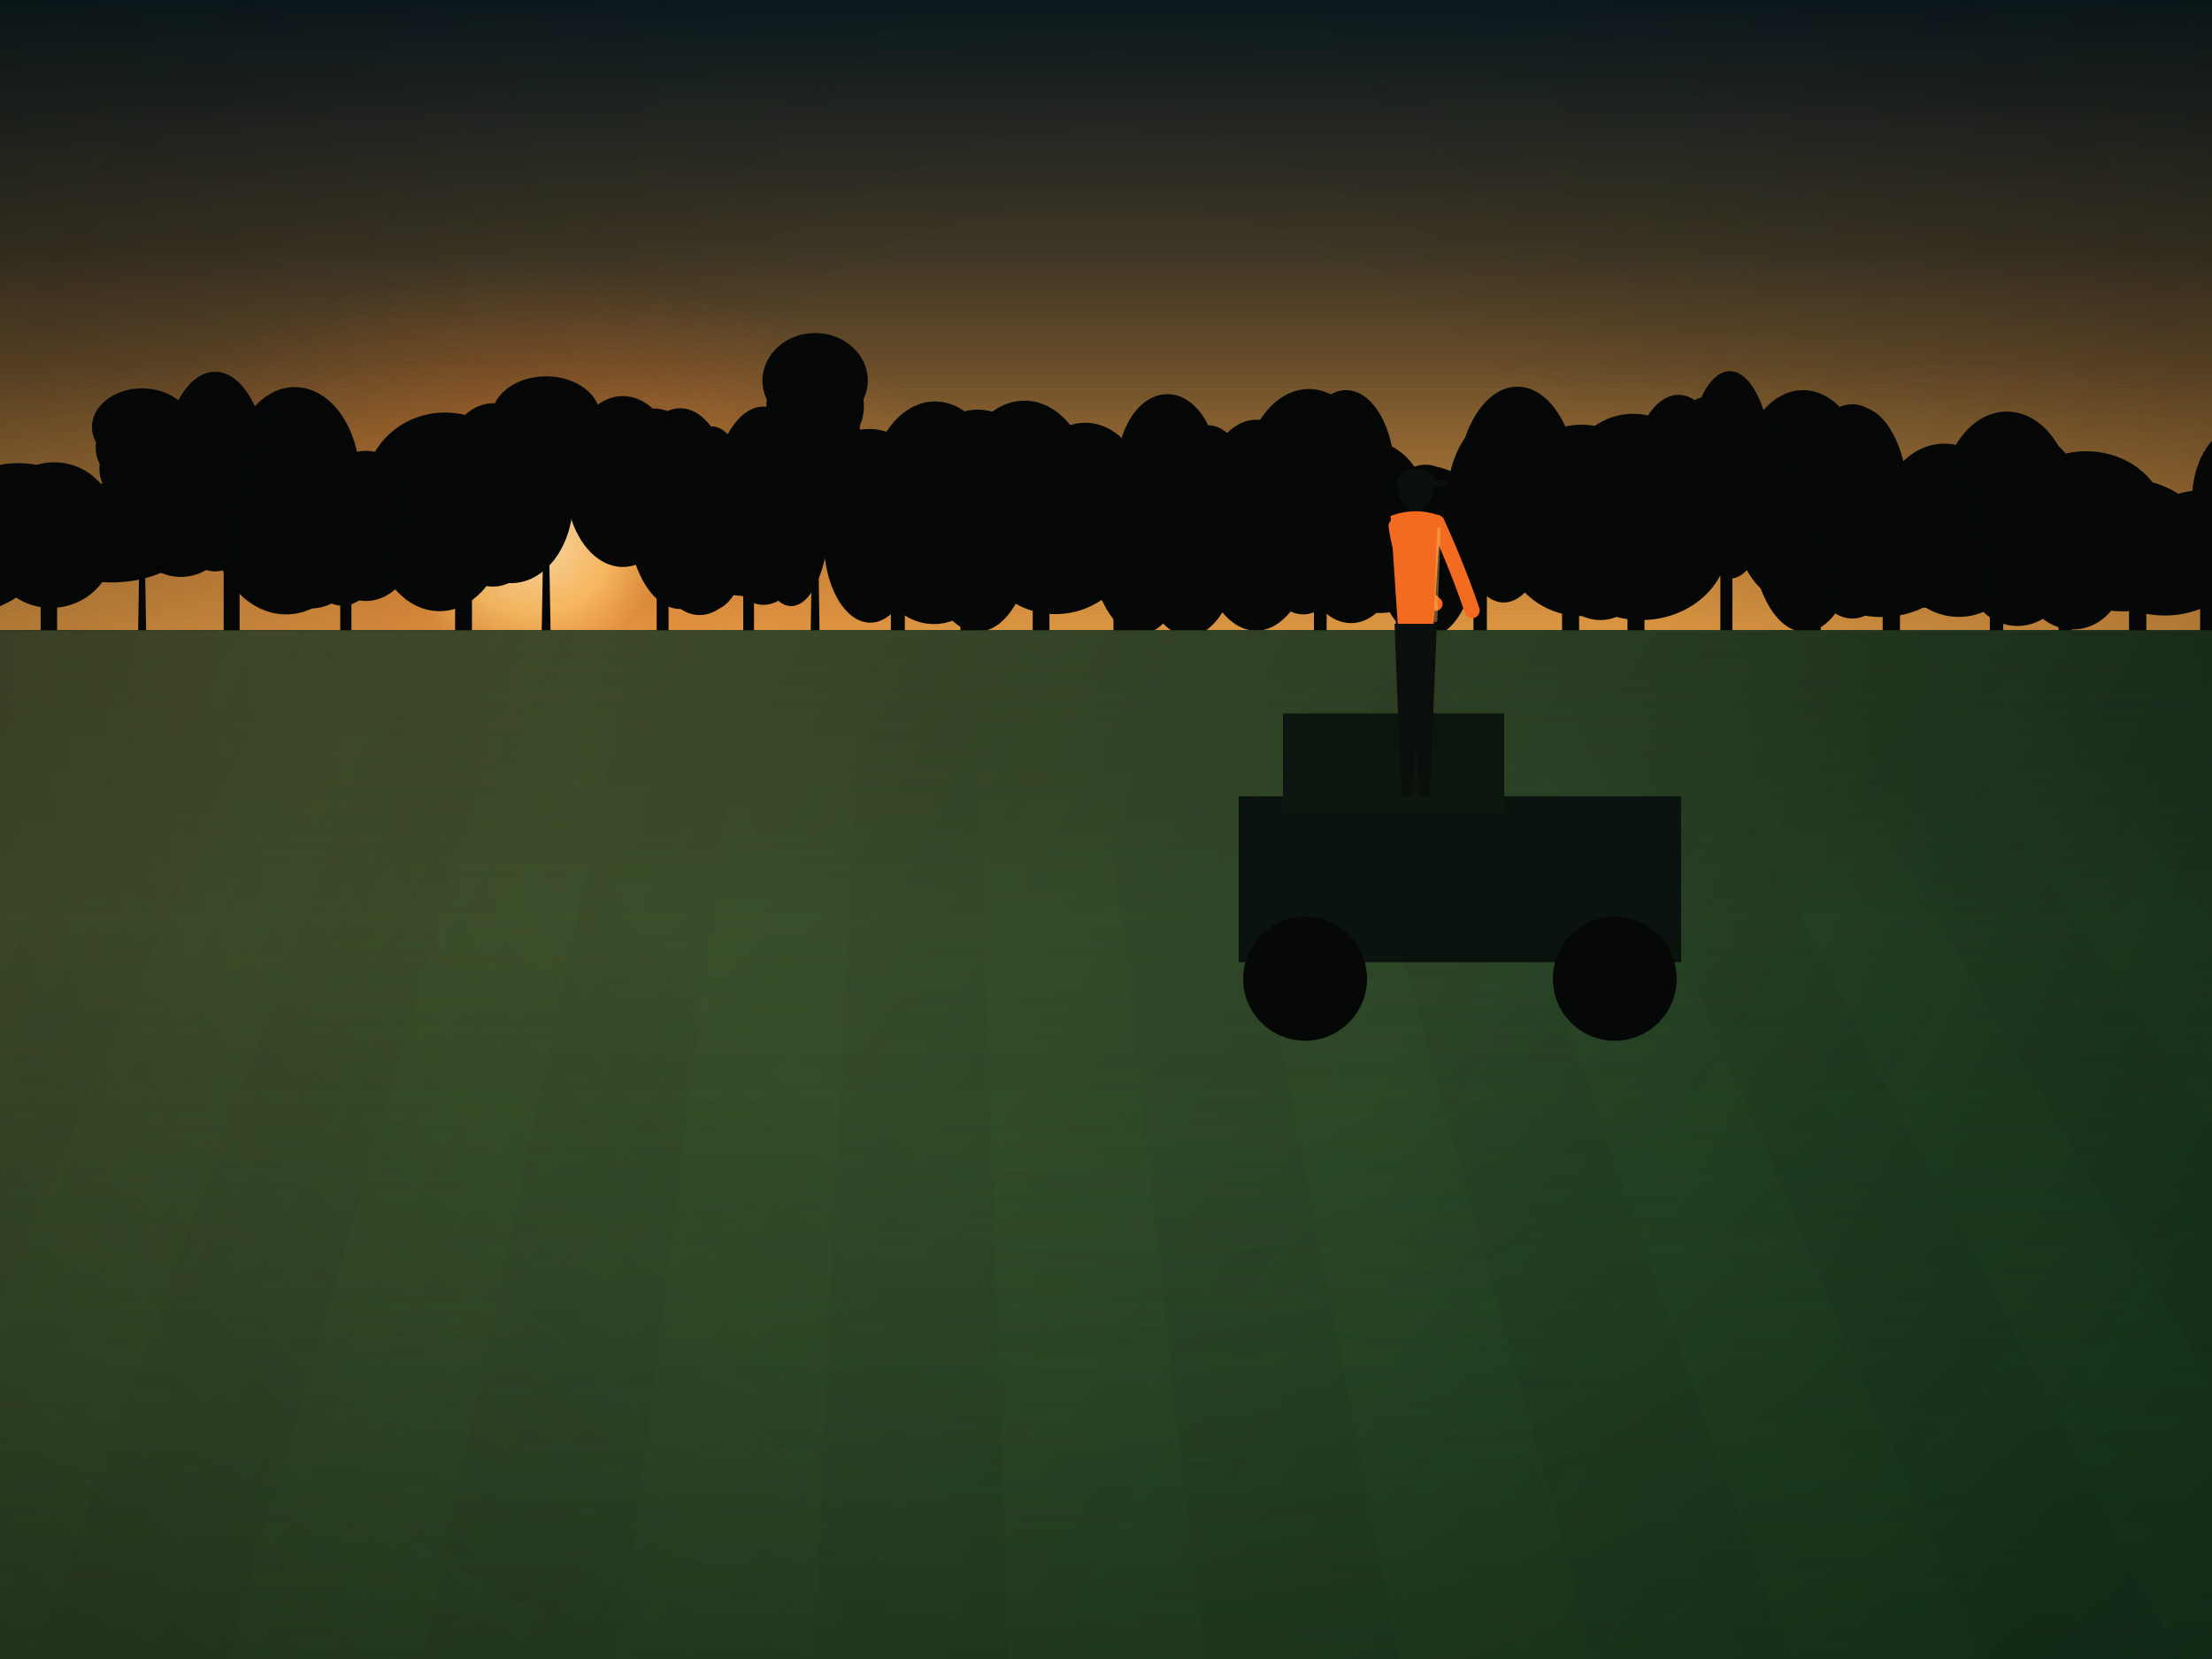
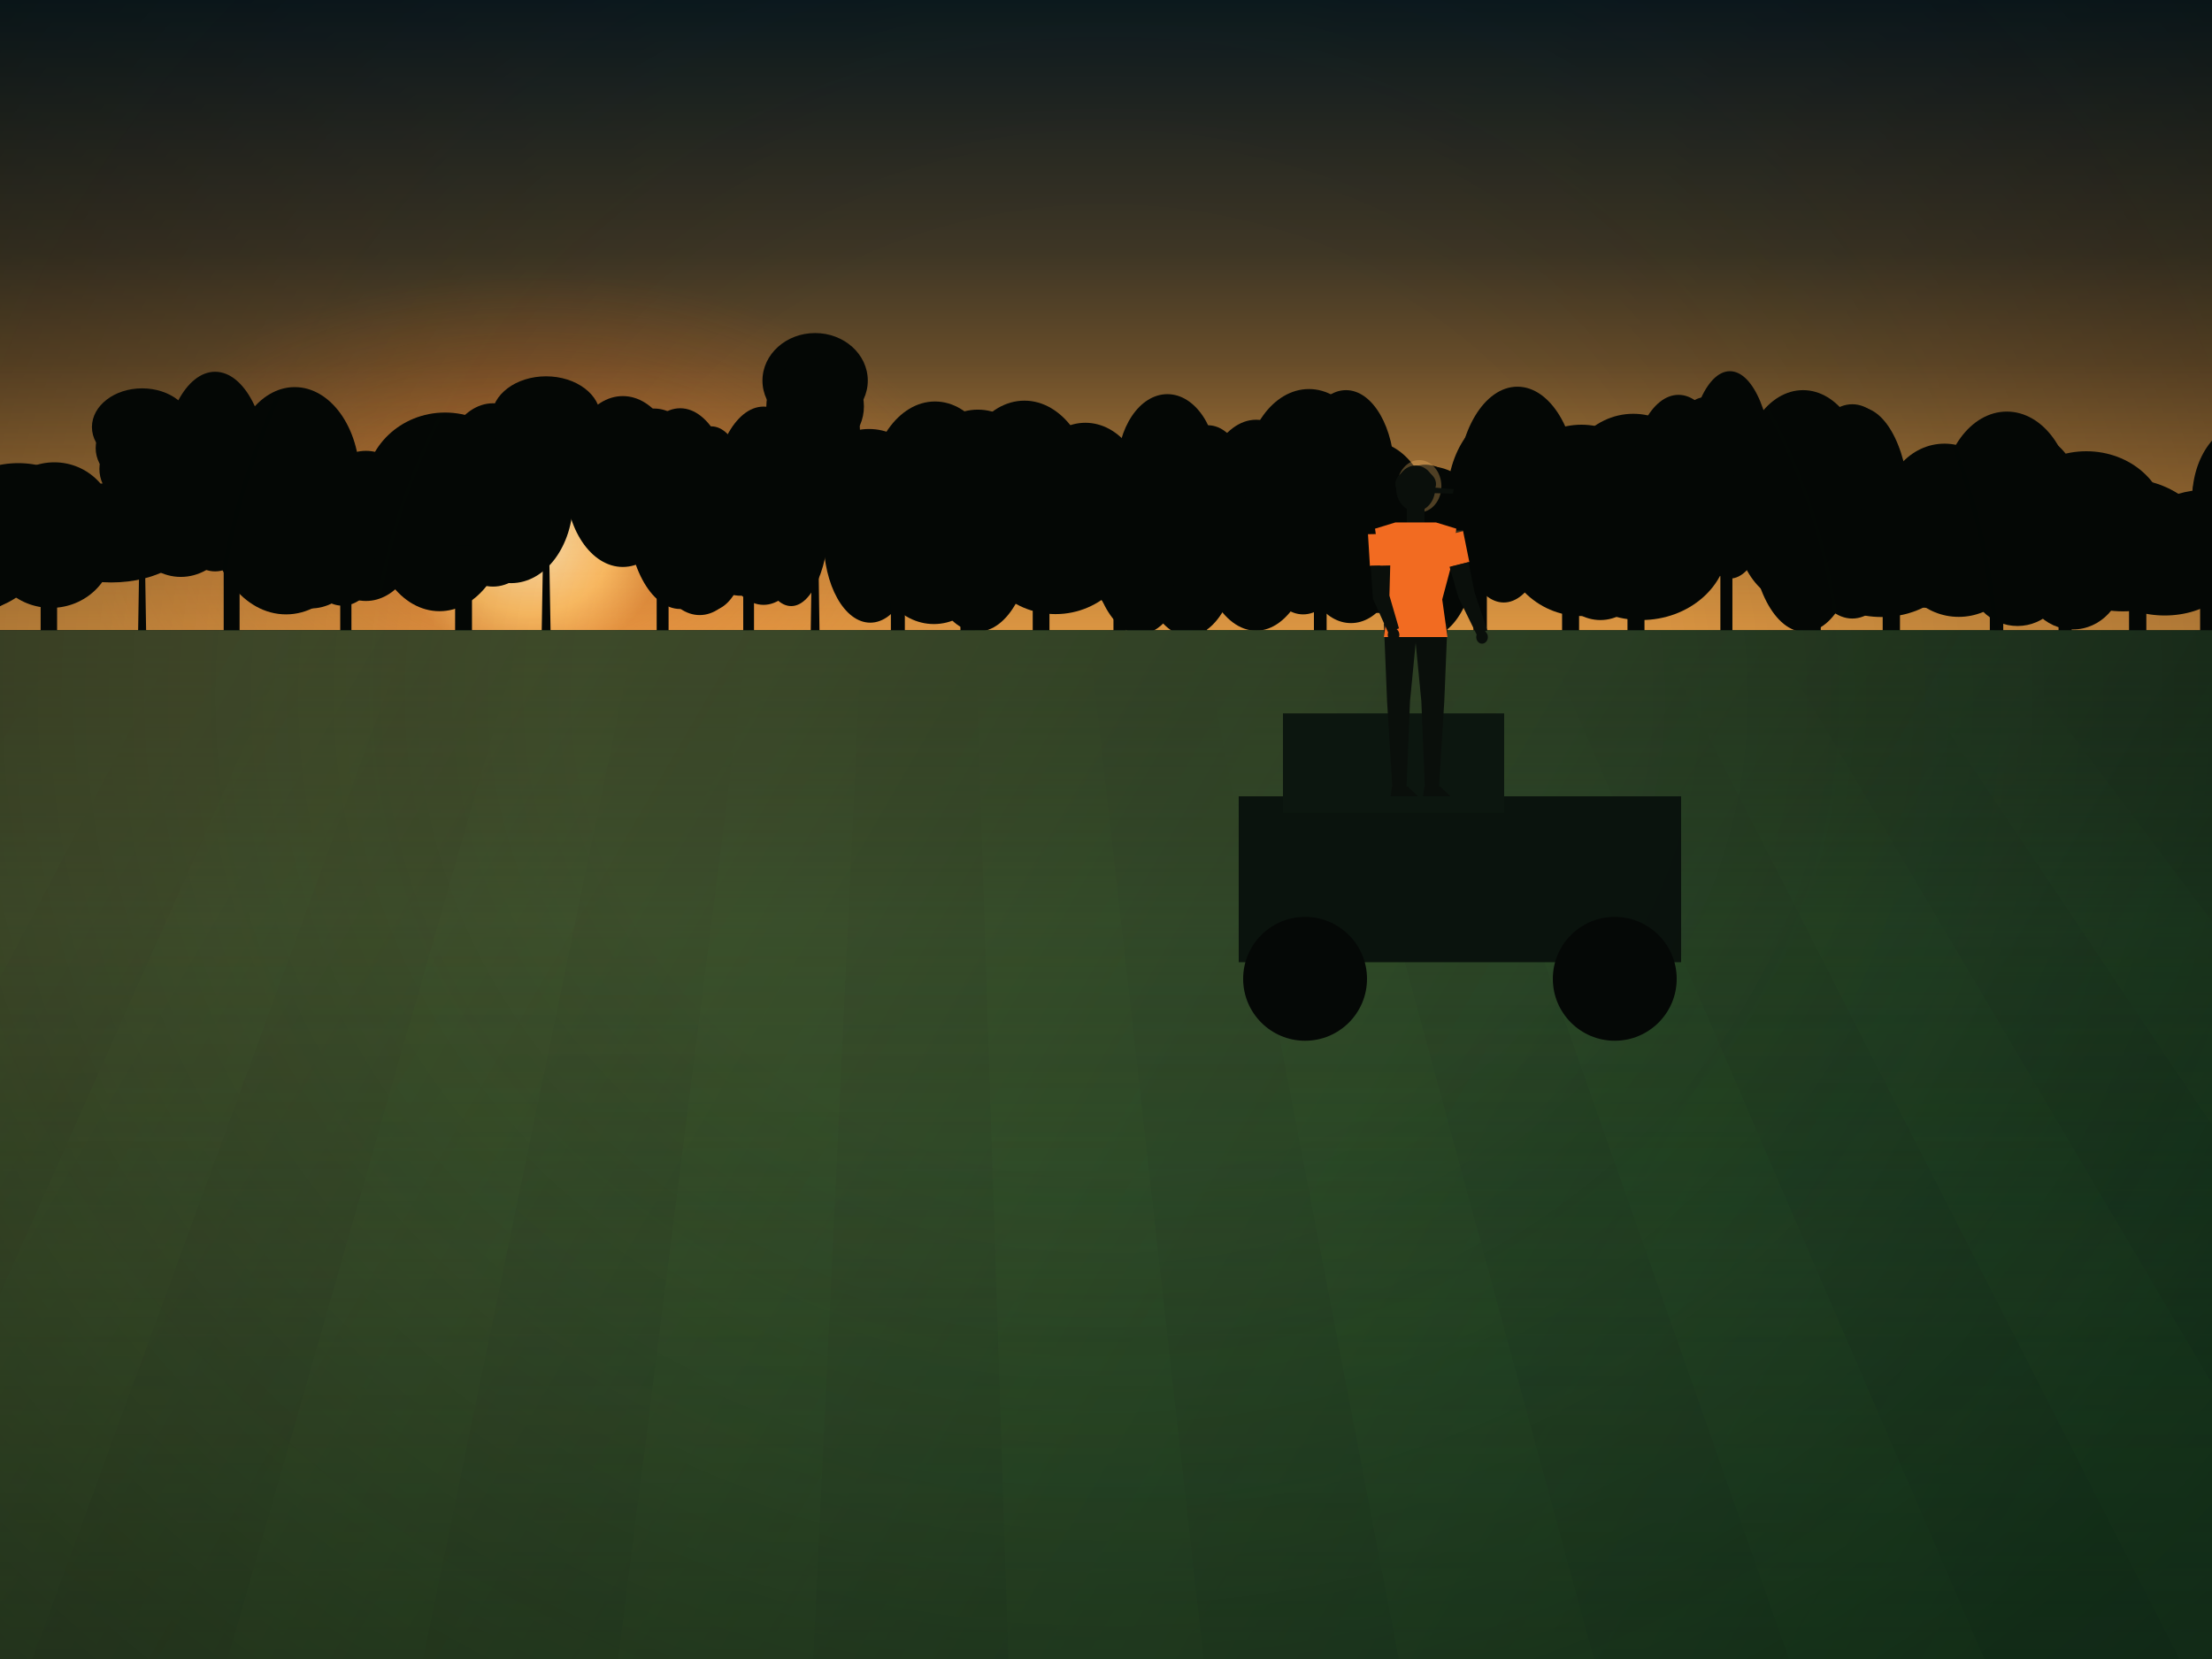
<svg xmlns="http://www.w3.org/2000/svg" width="1600" height="1200" viewBox="0 0 1600 1200" preserveAspectRatio="xMidYMid slice" role="img">
  <defs>
    <linearGradient id="service-lawn-care-l1" gradientUnits="userSpaceOnUse" x1="0" y1="0" x2="0" y2="456">
      <stop offset="0" stop-color="#0C1A20" stop-opacity="1" />
      <stop offset="0.4" stop-color="#3E3625" stop-opacity="1" />
      <stop offset="0.7" stop-color="#845C2C" stop-opacity="1" />
      <stop offset="1" stop-color="#CE8433" stop-opacity="1" />
    </linearGradient>
    <radialGradient id="service-lawn-care-r2" gradientUnits="userSpaceOnUse" cx="384" cy="392.2" r="326.4" gradientTransform="translate(384 392.2) scale(1 0.6) translate(-384 -392.2)">
      <stop offset="0" stop-color="#F26B21" stop-opacity="0.5" />
      <stop offset="0.5" stop-color="#F26B21" stop-opacity="0.2" />
      <stop offset="1" stop-color="#F26B21" stop-opacity="0" />
    </radialGradient>
    <radialGradient id="service-lawn-care-r3" gradientUnits="userSpaceOnUse" cx="384" cy="392.2" r="96" gradientTransform="translate(384 392.2) scale(1 0.9) translate(-384 -392.2)">
      <stop offset="0" stop-color="#FFF0CE" stop-opacity="0.9" />
      <stop offset="0.6" stop-color="#FFC46A" stop-opacity="0.8" />
      <stop offset="1" stop-color="#FFC46A" stop-opacity="0" />
    </radialGradient>
    <linearGradient id="service-lawn-care-l4" gradientUnits="userSpaceOnUse" x1="0" y1="264" x2="0" y2="571.2">
      <stop offset="0" stop-color="#FFC46A" stop-opacity="0" />
      <stop offset="0.7" stop-color="#FFC46A" stop-opacity="0.3" />
      <stop offset="1" stop-color="#FFC46A" stop-opacity="0" />
    </linearGradient>
    <linearGradient id="service-lawn-care-l5" gradientUnits="userSpaceOnUse" x1="0" y1="456" x2="0" y2="1200">
      <stop offset="0" stop-color="#16301C" stop-opacity="1" />
      <stop offset="0.3" stop-color="#1C4324" stop-opacity="1" />
      <stop offset="1" stop-color="#20502A" stop-opacity="1" />
    </linearGradient>
    <linearGradient id="service-lawn-care-l6" gradientUnits="userSpaceOnUse" x1="0" y1="456" x2="0" y2="1200">
      <stop offset="0" stop-color="#16301C" stop-opacity="1" />
      <stop offset="0.3" stop-color="#16301C" stop-opacity="0.5" />
      <stop offset="0.7" stop-color="#16301C" stop-opacity="0.1" />
      <stop offset="1" stop-color="#16301C" stop-opacity="0" />
    </linearGradient>
    <linearGradient id="service-lawn-care-l7" gradientUnits="userSpaceOnUse" x1="160" y1="456" x2="1440" y2="1200">
      <stop offset="0" stop-color="#FFC46A" stop-opacity="0.2" />
      <stop offset="1" stop-color="#FFC46A" stop-opacity="0" />
    </linearGradient>
    <linearGradient id="service-lawn-care-l8" gradientUnits="userSpaceOnUse" x1="0" y1="660" x2="0" y2="1200">
      <stop offset="0" stop-color="#040705" stop-opacity="0" />
      <stop offset="1" stop-color="#040705" stop-opacity="0.3" />
    </linearGradient>
    <radialGradient id="service-lawn-care-r9" gradientUnits="userSpaceOnUse" cx="800" cy="504" r="1248" gradientTransform="translate(800 504) scale(1 0.9) translate(-800 -504)">
      <stop offset="0.3" stop-color="#040705" stop-opacity="0" />
      <stop offset="1" stop-color="#040705" stop-opacity="0.4" />
    </radialGradient>
  </defs>
  <rect x="0" y="0" width="1600" height="458" fill="url(#service-lawn-care-l1)" />
  <ellipse cx="384" cy="392.2" rx="326.4" ry="211.2" fill="url(#service-lawn-care-r2)" />
  <ellipse cx="384" cy="392.2" rx="96" ry="88.3" fill="url(#service-lawn-care-r3)" />
  <rect x="0" y="264" width="1600" height="307.2" fill="url(#service-lawn-care-l4)" />
  <rect x="-320" y="456" width="2240" height="56.7" fill="#040705" />
  <ellipse cx="-155.3" cy="371.2" rx="50" ry="63.1" fill="#040705" />
  <ellipse cx="-174.3" cy="385.3" rx="47" ry="66.4" fill="#040705" />
  <ellipse cx="-169.5" cy="353.6" rx="35.3" ry="61.5" fill="#040705" />
  <ellipse cx="-159.2" cy="380.8" rx="48.3" ry="54.3" fill="#040705" />
  <ellipse cx="-156" cy="380.7" rx="44" ry="68.5" fill="#040705" />
  <rect x="-165.1" y="393.9" width="10.1" height="69.9" fill="#040705" />
  <ellipse cx="-127" cy="393.4" rx="46.8" ry="38.8" fill="#040705" />
  <ellipse cx="-124.7" cy="396.8" rx="47" ry="33.7" fill="#040705" />
  <ellipse cx="-114.1" cy="408.4" rx="35.4" ry="35.5" fill="#040705" />
  <ellipse cx="-94.4" cy="409.1" rx="48.7" ry="43.8" fill="#040705" />
  <ellipse cx="-94.8" cy="406.7" rx="49.4" ry="38.5" fill="#040705" />
  <rect x="-113.6" y="414" width="9.9" height="47.3" fill="#040705" />
  <ellipse cx="-29" cy="399.5" rx="53.6" ry="46.4" fill="#040705" />
  <ellipse cx="-17.7" cy="394.9" rx="46.9" ry="37.1" fill="#040705" />
  <ellipse cx="-87.6" cy="404.5" rx="42.1" ry="37" fill="#040705" />
  <ellipse cx="-22.3" cy="404.1" rx="50.4" ry="38.1" fill="#040705" />
  <ellipse cx="-63.3" cy="388.4" rx="41.3" ry="33.8" fill="#040705" />
  <rect x="-56.2" y="413.7" width="11.5" height="47.6" fill="#040705" />
  <ellipse cx="80.5" cy="385.4" rx="60.6" ry="35.9" fill="#040705" />
  <ellipse cx="13.2" cy="375" rx="52.5" ry="40" fill="#040705" />
  <ellipse cx="36.9" cy="396" rx="45.2" ry="43.7" fill="#040705" />
  <ellipse cx="-0.5" cy="391.1" rx="44.9" ry="41.7" fill="#040705" />
  <ellipse cx="39.3" cy="378.2" rx="43.9" ry="43.8" fill="#040705" />
  <rect x="29.4" y="408.3" width="11.9" height="53.6" fill="#040705" />
  <path d="M 99.2 499.2 L 102.8 280.9 L 106.4 499.2 Z" fill="#040705" />
  <ellipse cx="102.8" cy="308.9" rx="36.3" ry="28" fill="#040705" />
  <ellipse cx="102.8" cy="324.1" rx="33.6" ry="28" fill="#040705" />
  <ellipse cx="102.8" cy="339.2" rx="30.9" ry="28" fill="#040705" />
  <ellipse cx="102.8" cy="354.4" rx="28.3" ry="28" fill="#040705" />
  <ellipse cx="130.8" cy="356.6" rx="46.3" ry="60.7" fill="#040705" />
  <ellipse cx="206.9" cy="372.3" rx="55.3" ry="72.1" fill="#040705" />
  <ellipse cx="213.2" cy="345.9" rx="47" ry="65.9" fill="#040705" />
  <ellipse cx="155.6" cy="341.1" rx="38" ry="72.2" fill="#040705" />
  <ellipse cx="158" cy="349.5" rx="50.6" ry="59.7" fill="#040705" />
  <rect x="161.8" y="387.1" width="11.5" height="77.5" fill="#040705" />
  <ellipse cx="218.1" cy="372.4" rx="28.5" ry="38" fill="#040705" />
  <ellipse cx="247.7" cy="395.3" rx="29.1" ry="42.8" fill="#040705" />
  <ellipse cx="224.8" cy="390.8" rx="40.2" ry="49.3" fill="#040705" />
  <ellipse cx="239.3" cy="390.5" rx="34.8" ry="43.5" fill="#040705" />
  <ellipse cx="264.7" cy="380.4" rx="39.6" ry="54.3" fill="#040705" />
  <rect x="246.1" y="406.4" width="8.1" height="55.8" fill="#040705" />
  <ellipse cx="321.9" cy="353.9" rx="58" ry="55.5" fill="#040705" />
  <ellipse cx="311.2" cy="379.1" rx="46" ry="50.4" fill="#040705" />
  <ellipse cx="369.7" cy="361.9" rx="44.8" ry="59.9" fill="#040705" />
  <ellipse cx="356.6" cy="358" rx="41.5" ry="66.3" fill="#040705" />
  <ellipse cx="317.9" cy="374.9" rx="49.7" ry="67.2" fill="#040705" />
  <rect x="329.2" y="394.8" width="12.2" height="68.8" fill="#040705" />
  <path d="M 391.1 499.2 L 395 272.2 L 399 499.2 Z" fill="#040705" />
  <ellipse cx="395" cy="301.6" rx="39.3" ry="29.4" fill="#040705" />
  <ellipse cx="395" cy="317.6" rx="36.4" ry="29.4" fill="#040705" />
  <ellipse cx="395" cy="333.5" rx="33.6" ry="29.4" fill="#040705" />
  <ellipse cx="395" cy="349.4" rx="30.7" ry="29.4" fill="#040705" />
  <ellipse cx="506.1" cy="385" rx="36.4" ry="59.9" fill="#040705" />
  <ellipse cx="501.8" cy="373.7" rx="29.9" ry="58.7" fill="#040705" />
  <ellipse cx="450.5" cy="348.3" rx="41.5" ry="61.8" fill="#040705" />
  <ellipse cx="492" cy="367.9" rx="38.7" ry="72.6" fill="#040705" />
  <ellipse cx="473.1" cy="353.1" rx="37.9" ry="57.6" fill="#040705" />
  <rect x="475" y="391.4" width="8.6" height="72.7" fill="#040705" />
  <ellipse cx="572.5" cy="361.6" rx="28.5" ry="56.9" fill="#040705" />
  <ellipse cx="552.3" cy="365.8" rx="37.4" ry="71.7" fill="#040705" />
  <ellipse cx="572.3" cy="372.9" rx="27.7" ry="65.5" fill="#040705" />
  <ellipse cx="514.6" cy="374.9" rx="29.2" ry="66.5" fill="#040705" />
  <ellipse cx="535.6" cy="379.6" rx="35.3" ry="51.3" fill="#040705" />
  <rect x="537.6" y="391.6" width="7.8" height="72.4" fill="#040705" />
  <path d="M 585.8 499.2 L 589.6 240.9 L 593.4 499.2 Z" fill="#040705" />
  <ellipse cx="589.6" cy="275.3" rx="38.1" ry="34.4" fill="#040705" />
  <ellipse cx="589.6" cy="294" rx="35.3" ry="34.4" fill="#040705" />
  <ellipse cx="589.6" cy="312.6" rx="32.5" ry="34.4" fill="#040705" />
  <ellipse cx="589.6" cy="331.3" rx="29.7" ry="34.4" fill="#040705" />
  <ellipse cx="684.8" cy="396.6" rx="42" ry="51" fill="#040705" />
  <ellipse cx="629.5" cy="389.8" rx="33.8" ry="60.6" fill="#040705" />
  <ellipse cx="676.3" cy="358.2" rx="47.7" ry="67.8" fill="#040705" />
  <ellipse cx="687.5" cy="374.3" rx="50" ry="49.7" fill="#040705" />
  <ellipse cx="628.6" cy="363" rx="46.5" ry="52.7" fill="#040705" />
  <rect x="644.4" y="395.3" width="10.1" height="68.3" fill="#040705" />
  <ellipse cx="675.5" cy="396.3" rx="45.5" ry="55.1" fill="#040705" />
  <ellipse cx="707.1" cy="387.6" rx="39.1" ry="69.3" fill="#040705" />
  <ellipse cx="741" cy="358.1" rx="49.4" ry="68.3" fill="#040705" />
  <ellipse cx="657.3" cy="375.4" rx="38.2" ry="50.1" fill="#040705" />
  <ellipse cx="707.3" cy="358" rx="48.4" ry="61.7" fill="#040705" />
  <rect x="694.7" y="395.6" width="10.4" height="67.9" fill="#040705" />
  <ellipse cx="728.4" cy="373.8" rx="53.5" ry="60.9" fill="#040705" />
  <ellipse cx="763.5" cy="384.3" rx="59.5" ry="59.9" fill="#040705" />
  <ellipse cx="748.4" cy="356.1" rx="41.1" ry="47" fill="#040705" />
  <ellipse cx="785.1" cy="364.1" rx="44.8" ry="58.3" fill="#040705" />
  <ellipse cx="753.8" cy="370.3" rx="61.5" ry="50.7" fill="#040705" />
  <rect x="747" y="397.6" width="12.1" height="65.7" fill="#040705" />
  <ellipse cx="797.4" cy="371.3" rx="41.5" ry="40.8" fill="#040705" />
  <ellipse cx="790.9" cy="395.6" rx="36.6" ry="37.5" fill="#040705" />
  <ellipse cx="842.3" cy="378.6" rx="29.9" ry="45.8" fill="#040705" />
  <ellipse cx="826.5" cy="380.9" rx="33.3" ry="40.7" fill="#040705" />
  <ellipse cx="828.1" cy="400.1" rx="41.8" ry="51.2" fill="#040705" />
  <rect x="805.4" y="406.3" width="8.9" height="55.9" fill="#040705" />
  <ellipse cx="908.6" cy="379.9" rx="43.3" ry="76.3" fill="#040705" />
  <ellipse cx="844.4" cy="339.1" rx="36.3" ry="54" fill="#040705" />
  <ellipse cx="824.8" cy="389.7" rx="36.2" ry="68.9" fill="#040705" />
  <ellipse cx="859.7" cy="389.5" rx="37.5" ry="70.5" fill="#040705" />
  <ellipse cx="873.8" cy="375.8" rx="34.8" ry="68.2" fill="#040705" />
  <rect x="862.4" y="388.2" width="10.6" height="76.3" fill="#040705" />
  <ellipse cx="973.6" cy="342.9" rx="35.1" ry="60.7" fill="#040705" />
  <ellipse cx="923.6" cy="371.4" rx="42.2" ry="67.6" fill="#040705" />
  <ellipse cx="946.8" cy="347.1" rx="47" ry="65.7" fill="#040705" />
  <ellipse cx="990.4" cy="378.2" rx="44.9" ry="59.3" fill="#040705" />
  <ellipse cx="942.6" cy="385.4" rx="33.9" ry="59" fill="#040705" />
  <rect x="950.4" y="385.3" width="9.2" height="79.6" fill="#040705" />
  <ellipse cx="977.2" cy="402.6" rx="34.5" ry="48.1" fill="#040705" />
  <ellipse cx="1024.6" cy="401" rx="33.3" ry="51.1" fill="#040705" />
  <ellipse cx="997.2" cy="377.8" rx="47.4" ry="40.1" fill="#040705" />
  <ellipse cx="1039.9" cy="388" rx="38.8" ry="45.9" fill="#040705" />
  <ellipse cx="998.5" cy="390.1" rx="45.6" ry="53.3" fill="#040705" />
  <rect x="1009.7" y="406.8" width="10" height="55.3" fill="#040705" />
  <ellipse cx="1091.7" cy="361.7" rx="45" ry="64" fill="#040705" />
  <ellipse cx="1087.7" cy="371.1" rx="33.1" ry="64.7" fill="#040705" />
  <ellipse cx="1031.1" cy="398.8" rx="36.3" ry="62.7" fill="#040705" />
  <ellipse cx="1033.7" cy="392.4" rx="44" ry="55.1" fill="#040705" />
  <ellipse cx="1107.8" cy="359.7" rx="32.8" ry="53.7" fill="#040705" />
  <rect x="1065.8" y="398.4" width="9.7" height="64.8" fill="#040705" />
  <ellipse cx="1181.4" cy="361" rx="54.3" ry="61.7" fill="#040705" />
  <ellipse cx="1097.6" cy="352.2" rx="43.4" ry="72.5" fill="#040705" />
  <ellipse cx="1116.4" cy="364.7" rx="60.4" ry="56.7" fill="#040705" />
  <ellipse cx="1157.6" cy="390.5" rx="41.8" ry="58" fill="#040705" />
  <ellipse cx="1143.9" cy="359.8" rx="53.2" ry="52.6" fill="#040705" />
  <rect x="1129.9" y="389.5" width="12.3" height="74.8" fill="#040705" />
  <ellipse cx="1173.2" cy="367" rx="42.1" ry="63.6" fill="#040705" />
  <ellipse cx="1135.7" cy="387.7" rx="41.1" ry="54.8" fill="#040705" />
  <ellipse cx="1143.8" cy="386.8" rx="58.1" ry="58.8" fill="#040705" />
  <ellipse cx="1187.1" cy="393.5" rx="62.8" ry="55" fill="#040705" />
  <ellipse cx="1154.5" cy="375.6" rx="44.8" ry="54.4" fill="#040705" />
  <rect x="1177.2" y="398.4" width="12.3" height="64.9" fill="#040705" />
  <ellipse cx="1284.1" cy="360.2" rx="29.3" ry="61.3" fill="#040705" />
  <ellipse cx="1251.3" cy="343.5" rx="31.1" ry="75" fill="#040705" />
  <ellipse cx="1233.9" cy="353" rx="31.8" ry="65.8" fill="#040705" />
  <ellipse cx="1224.4" cy="362.6" rx="31.2" ry="66.1" fill="#040705" />
  <ellipse cx="1214.1" cy="351.6" rx="34.8" ry="66" fill="#040705" />
  <rect x="1244.4" y="387.7" width="8.7" height="76.9" fill="#040705" />
  <ellipse cx="1304.2" cy="346.7" rx="45.3" ry="64.5" fill="#040705" />
  <ellipse cx="1339.8" cy="369.9" rx="40.2" ry="77.5" fill="#040705" />
  <ellipse cx="1344.8" cy="369" rx="36.4" ry="74.5" fill="#040705" />
  <ellipse cx="1299.3" cy="378.3" rx="44.1" ry="58.3" fill="#040705" />
  <ellipse cx="1305.3" cy="382.5" rx="38.9" ry="74.6" fill="#040705" />
  <rect x="1307.7" y="385.1" width="9.3" height="79.8" fill="#040705" />
  <ellipse cx="1400.7" cy="396.7" rx="61.9" ry="43.3" fill="#040705" />
  <ellipse cx="1361" cy="398.4" rx="58.6" ry="47.9" fill="#040705" />
  <ellipse cx="1416.8" cy="403.4" rx="44.3" ry="42.8" fill="#040705" />
  <ellipse cx="1356.9" cy="395.4" rx="58.7" ry="45.7" fill="#040705" />
  <ellipse cx="1389.1" cy="376.3" rx="43.7" ry="43.3" fill="#040705" />
  <rect x="1361.8" y="402.8" width="12.5" height="59.9" fill="#040705" />
  <ellipse cx="1459.5" cy="397.8" rx="48.1" ry="51.6" fill="#040705" />
  <ellipse cx="1406.5" cy="370.5" rx="44.4" ry="49.6" fill="#040705" />
  <ellipse cx="1411.2" cy="390" rx="39.9" ry="48.6" fill="#040705" />
  <ellipse cx="1470.4" cy="372.9" rx="37.3" ry="58" fill="#040705" />
  <ellipse cx="1451.6" cy="362.3" rx="47.3" ry="64.6" fill="#040705" />
  <rect x="1439.3" y="399.7" width="9.7" height="63.4" fill="#040705" />
  <ellipse cx="1499.4" cy="416.1" rx="36.5" ry="39.2" fill="#040705" />
  <ellipse cx="1473.8" cy="399.3" rx="31.9" ry="41" fill="#040705" />
  <ellipse cx="1502.1" cy="394.3" rx="38.2" ry="30.1" fill="#040705" />
  <ellipse cx="1498.6" cy="402.1" rx="44.9" ry="36.3" fill="#040705" />
  <ellipse cx="1459.3" cy="416.8" rx="35.4" ry="36" fill="#040705" />
  <rect x="1489" y="417.8" width="9.5" height="43" fill="#040705" />
  <ellipse cx="1509.1" cy="378.1" rx="58" ry="51.7" fill="#040705" />
  <ellipse cx="1501.9" cy="378" rx="60.6" ry="48.3" fill="#040705" />
  <ellipse cx="1507.1" cy="376.7" rx="56.8" ry="48.3" fill="#040705" />
  <ellipse cx="1535.6" cy="394.1" rx="62.4" ry="48.1" fill="#040705" />
  <ellipse cx="1595.7" cy="392.3" rx="52.2" ry="38" fill="#040705" />
  <rect x="1540" y="408.7" width="12.5" height="53.2" fill="#040705" />
  <ellipse cx="1565.8" cy="405.6" rx="53.9" ry="39.6" fill="#040705" />
  <ellipse cx="1558.1" cy="394.6" rx="37.1" ry="42.1" fill="#040705" />
  <ellipse cx="1589.5" cy="394.8" rx="45.1" ry="34.5" fill="#040705" />
  <ellipse cx="1641.4" cy="415" rx="45.1" ry="37.7" fill="#040705" />
  <ellipse cx="1563.8" cy="407.2" rx="40.3" ry="35.9" fill="#040705" />
  <rect x="1591.4" y="419.1" width="11.1" height="41.5" fill="#040705" />
  <ellipse cx="1626.2" cy="360.5" rx="40.5" ry="54.8" fill="#040705" />
  <ellipse cx="1629.4" cy="363.6" rx="44.1" ry="53" fill="#040705" />
  <ellipse cx="1683.3" cy="360.3" rx="57.4" ry="58.1" fill="#040705" />
  <ellipse cx="1696.3" cy="381.8" rx="45.2" ry="51.3" fill="#040705" />
  <ellipse cx="1655.9" cy="380.7" rx="58.8" ry="65.8" fill="#040705" />
  <rect x="1653.5" y="394.4" width="11.5" height="69.3" fill="#040705" />
  <ellipse cx="1680.1" cy="370.7" rx="33.5" ry="54.1" fill="#040705" />
  <ellipse cx="1723.8" cy="376.3" rx="39.9" ry="67.5" fill="#040705" />
  <ellipse cx="1735.2" cy="343.1" rx="30.6" ry="60.1" fill="#040705" />
  <ellipse cx="1721.6" cy="371.2" rx="31.8" ry="62.7" fill="#040705" />
  <ellipse cx="1677" cy="382.2" rx="39.7" ry="62.2" fill="#040705" />
  <rect x="1707.7" y="385.9" width="8.8" height="78.9" fill="#040705" />
  <rect x="0" y="456" width="1600" height="746" fill="url(#service-lawn-care-l5)" />
  <polygon points="-400,1200 -258.8,1200 132.1,456 50.2,456" fill="#357F35" opacity="0.1" />
  <polygon points="-117.6,1200 23.5,1200 295.9,456 214,456" fill="#357F35" opacity="0.1" />
  <polygon points="164.7,1200 305.9,1200 459.7,456 377.8,456" fill="#357F35" opacity="0.1" />
  <polygon points="447.1,1200 588.2,1200 623.4,456 541.5,456" fill="#357F35" opacity="0.1" />
  <polygon points="729.4,1200 870.6,1200 787.2,456 705.3,456" fill="#357F35" opacity="0.1" />
  <polygon points="1011.8,1200 1152.9,1200 950.9,456 869.1,456" fill="#357F35" opacity="0.1" />
  <polygon points="1294.1,1200 1435.3,1200 1114.7,456 1032.8,456" fill="#357F35" opacity="0.1" />
  <polygon points="1576.5,1200 1717.6,1200 1278.5,456 1196.6,456" fill="#357F35" opacity="0.1" />
  <polygon points="1858.8,1200 2000,1200 1442.2,456 1360.4,456" fill="#357F35" opacity="0.1" />
  <rect x="0" y="456" width="1600" height="744" fill="url(#service-lawn-care-l6)" />
  <rect x="0" y="456" width="1600" height="744" fill="url(#service-lawn-care-l7)" />
  <rect x="0" y="660" width="1600" height="540" fill="url(#service-lawn-care-l8)" />
  <rect x="896" y="576" width="320" height="120" fill="#0A130D" />
  <rect x="928" y="516" width="160" height="72" fill="#0C160F" />
  <ellipse cx="944" cy="708" rx="44.8" ry="44.8" fill="#050806" />
  <ellipse cx="1168" cy="708" rx="44.8" ry="44.8" fill="#050806" />
-   <path d="M 1008.7 451.2 L 1039.3 451.2 L 1034.4 576 L 1026.9 576 L 1024 537.6 L 1021.1 576 L 1013.6 576 Z" fill="#0A0F0B" />
-   <rect x="1018.5" y="367.2" width="11.1" height="9.6" fill="#0A0F0B" />
-   <ellipse cx="1024" cy="354" rx="13.2" ry="14.3" fill="#0A0F0B" />
-   <ellipse cx="1024" cy="347.5" rx="13.7" ry="7.9" fill="#0A0F0B" />
-   <ellipse cx="1037.9" cy="349.7" rx="10.6" ry="2.6" fill="#0A0F0B" />
-   <path d="M 1005.8 373.2 Q 1024 366.5 1042.2 373.2 L 1037 451.2 L 1011 451.2 Z" fill="#F26B21" />
-   <path d="M 1039.5 378 Q 1055.2 412.8 1064.8 441.6" fill="none" stroke="#F26B21" stroke-width="11" stroke-linecap="round" stroke-linejoin="round" />
-   <path d="M 1009.4 380.4 Q 1014.4 417.6 1038.4 436.8" fill="none" stroke="#F26B21" stroke-width="10.1" stroke-linecap="round" stroke-linejoin="round" />
-   <path d="M 1040.8 382.8 L 1038.4 448.8" fill="none" stroke="#FFC46A" stroke-width="2.6" stroke-linecap="round" stroke-linejoin="round" opacity="0.4" />
+   <polygon points="1001,450.9 1003.3,507.1 1007.1,569 1017.4,568.9 1019.9,507.3 1025.3,451.5" fill="#0A0F0B" />
+   <polygon points="1006.8,569 1018.3,569 1025.7,576 1005.9,576" fill="#0A0F0B" />
+   <polygon points="1022.7,451.5 1028.1,507.3 1030.6,568.9 1040.9,569 1044.7,507.1 1047,450.9" fill="#0A0F0B" />
+   <polygon points="1030.3,569 1041.8,569 1049.2,576 1029.3,576" fill="#0A0F0B" />
+   <ellipse cx="1026.6" cy="351.7" rx="16" ry="18.9" fill="#FFC46A" opacity="0.3" />
+   <rect x="1017.6" y="364.8" width="12.8" height="16" fill="#0A0F0B" />
+   <ellipse cx="1024" cy="353.3" rx="14.1" ry="16.6" fill="#0A0F0B" />
+   <ellipse cx="1024" cy="350.1" rx="14.7" ry="10.9" fill="#0A0F0B" />
+   <polygon points="1029.8,352 1051.5,353.9 1050.9,357.1 1029.8,356.5" fill="#0A0F0B" />
+   <polygon points="996,383.7 1058.4,383.7 1054.3,409.6 1000.1,409.6" fill="#FFC46A" opacity="0.2" />
+   <polygon points="994.6,382.4 1009.3,377.9 1038.7,377.9 1053.4,382.4 1049.6,409.6 1043.2,433.6 1047,460.8 1001,460.8 1004.8,433.6 998.4,409.6" fill="#F26B21" />
+   <polygon points="1041.5,388.3 1047.9,410.2 1062.8,406.5 1058.3,384.2" fill="#F26B21" />
+   <polygon points="1048.5,410 1055,432.3 1068.2,459.2 1075.8,456 1066.6,428.5 1062.2,406.6" fill="#0A0F0B" />
+   <ellipse cx="1072" cy="460.8" rx="4.2" ry="4.8" fill="#0A0F0B" />
+   <polygon points="989.5,386.4 990.9,409.3 1006.2,409 1006.7,386.1" fill="#F26B21" />
+   <polygon points="991.5,409.3 993.1,433.2 1004.1,457.5 1011.9,454.5 1005,430.8 1005.6,409" fill="#0A0F0B" />
+   <ellipse cx="1008" cy="459.2" rx="4.2" ry="4.8" fill="#0A0F0B" />
  <rect x="0" y="0" width="1600" height="1200" fill="url(#service-lawn-care-r9)" />
</svg>
